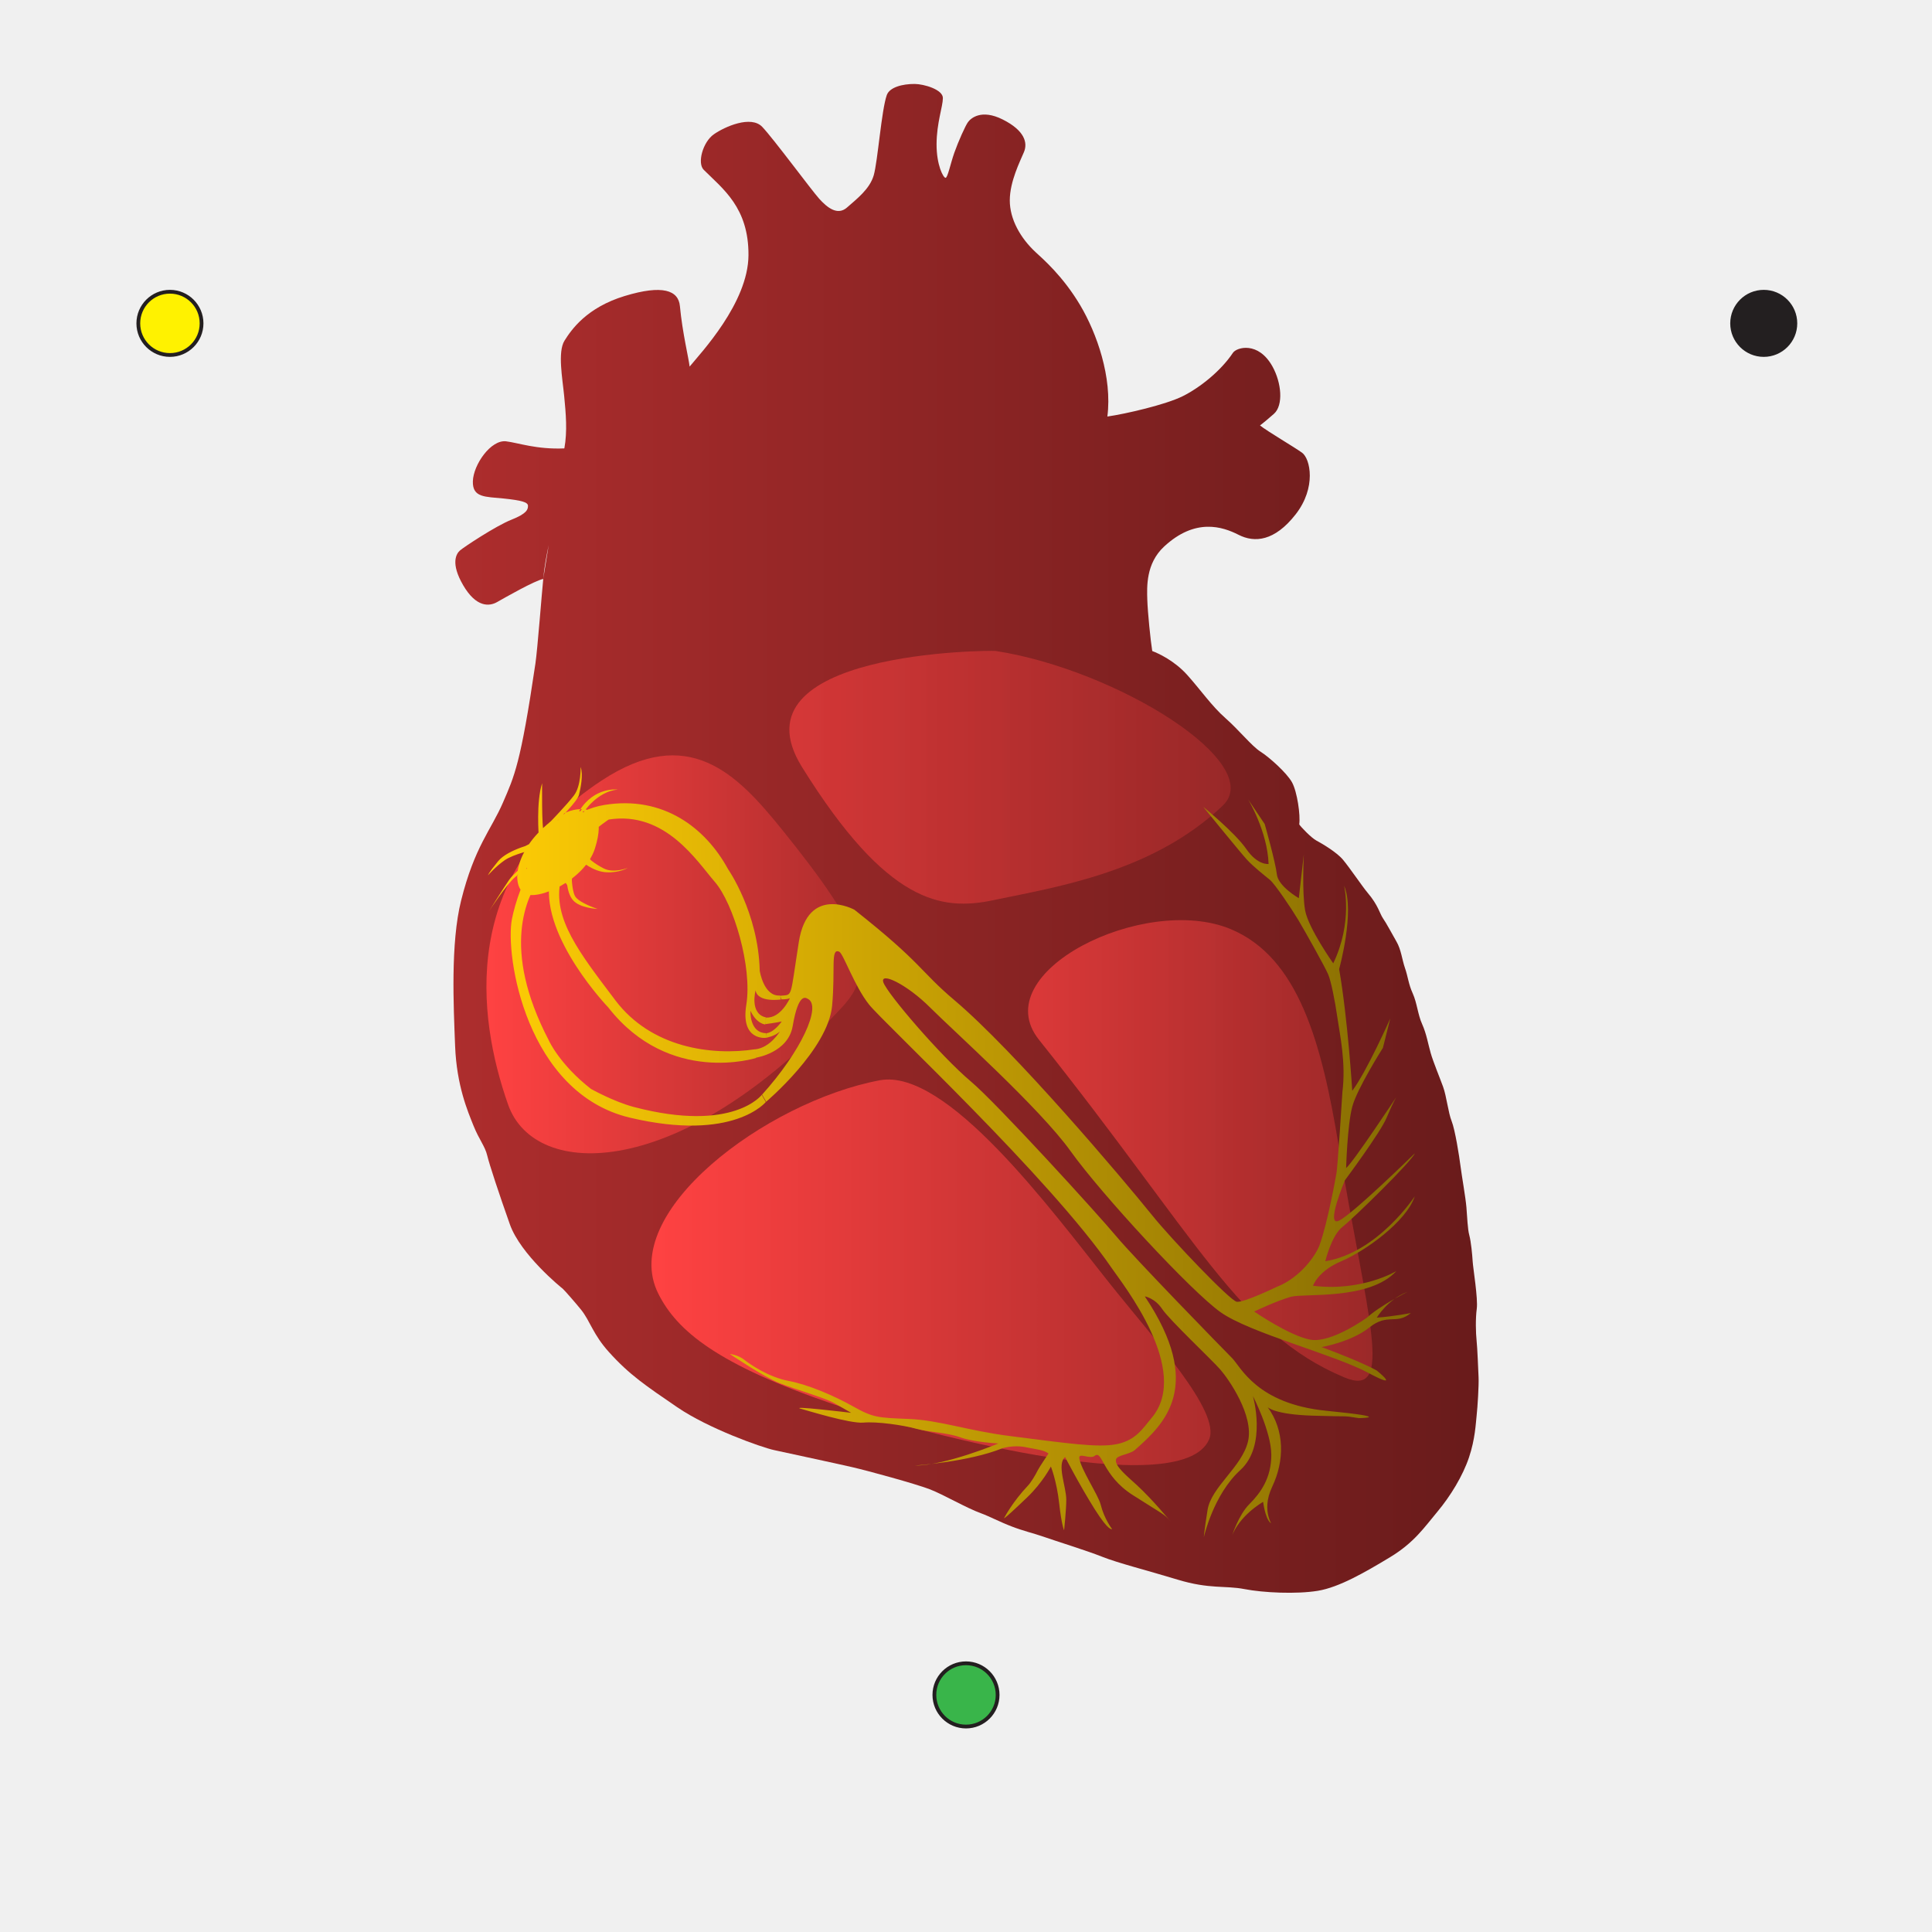
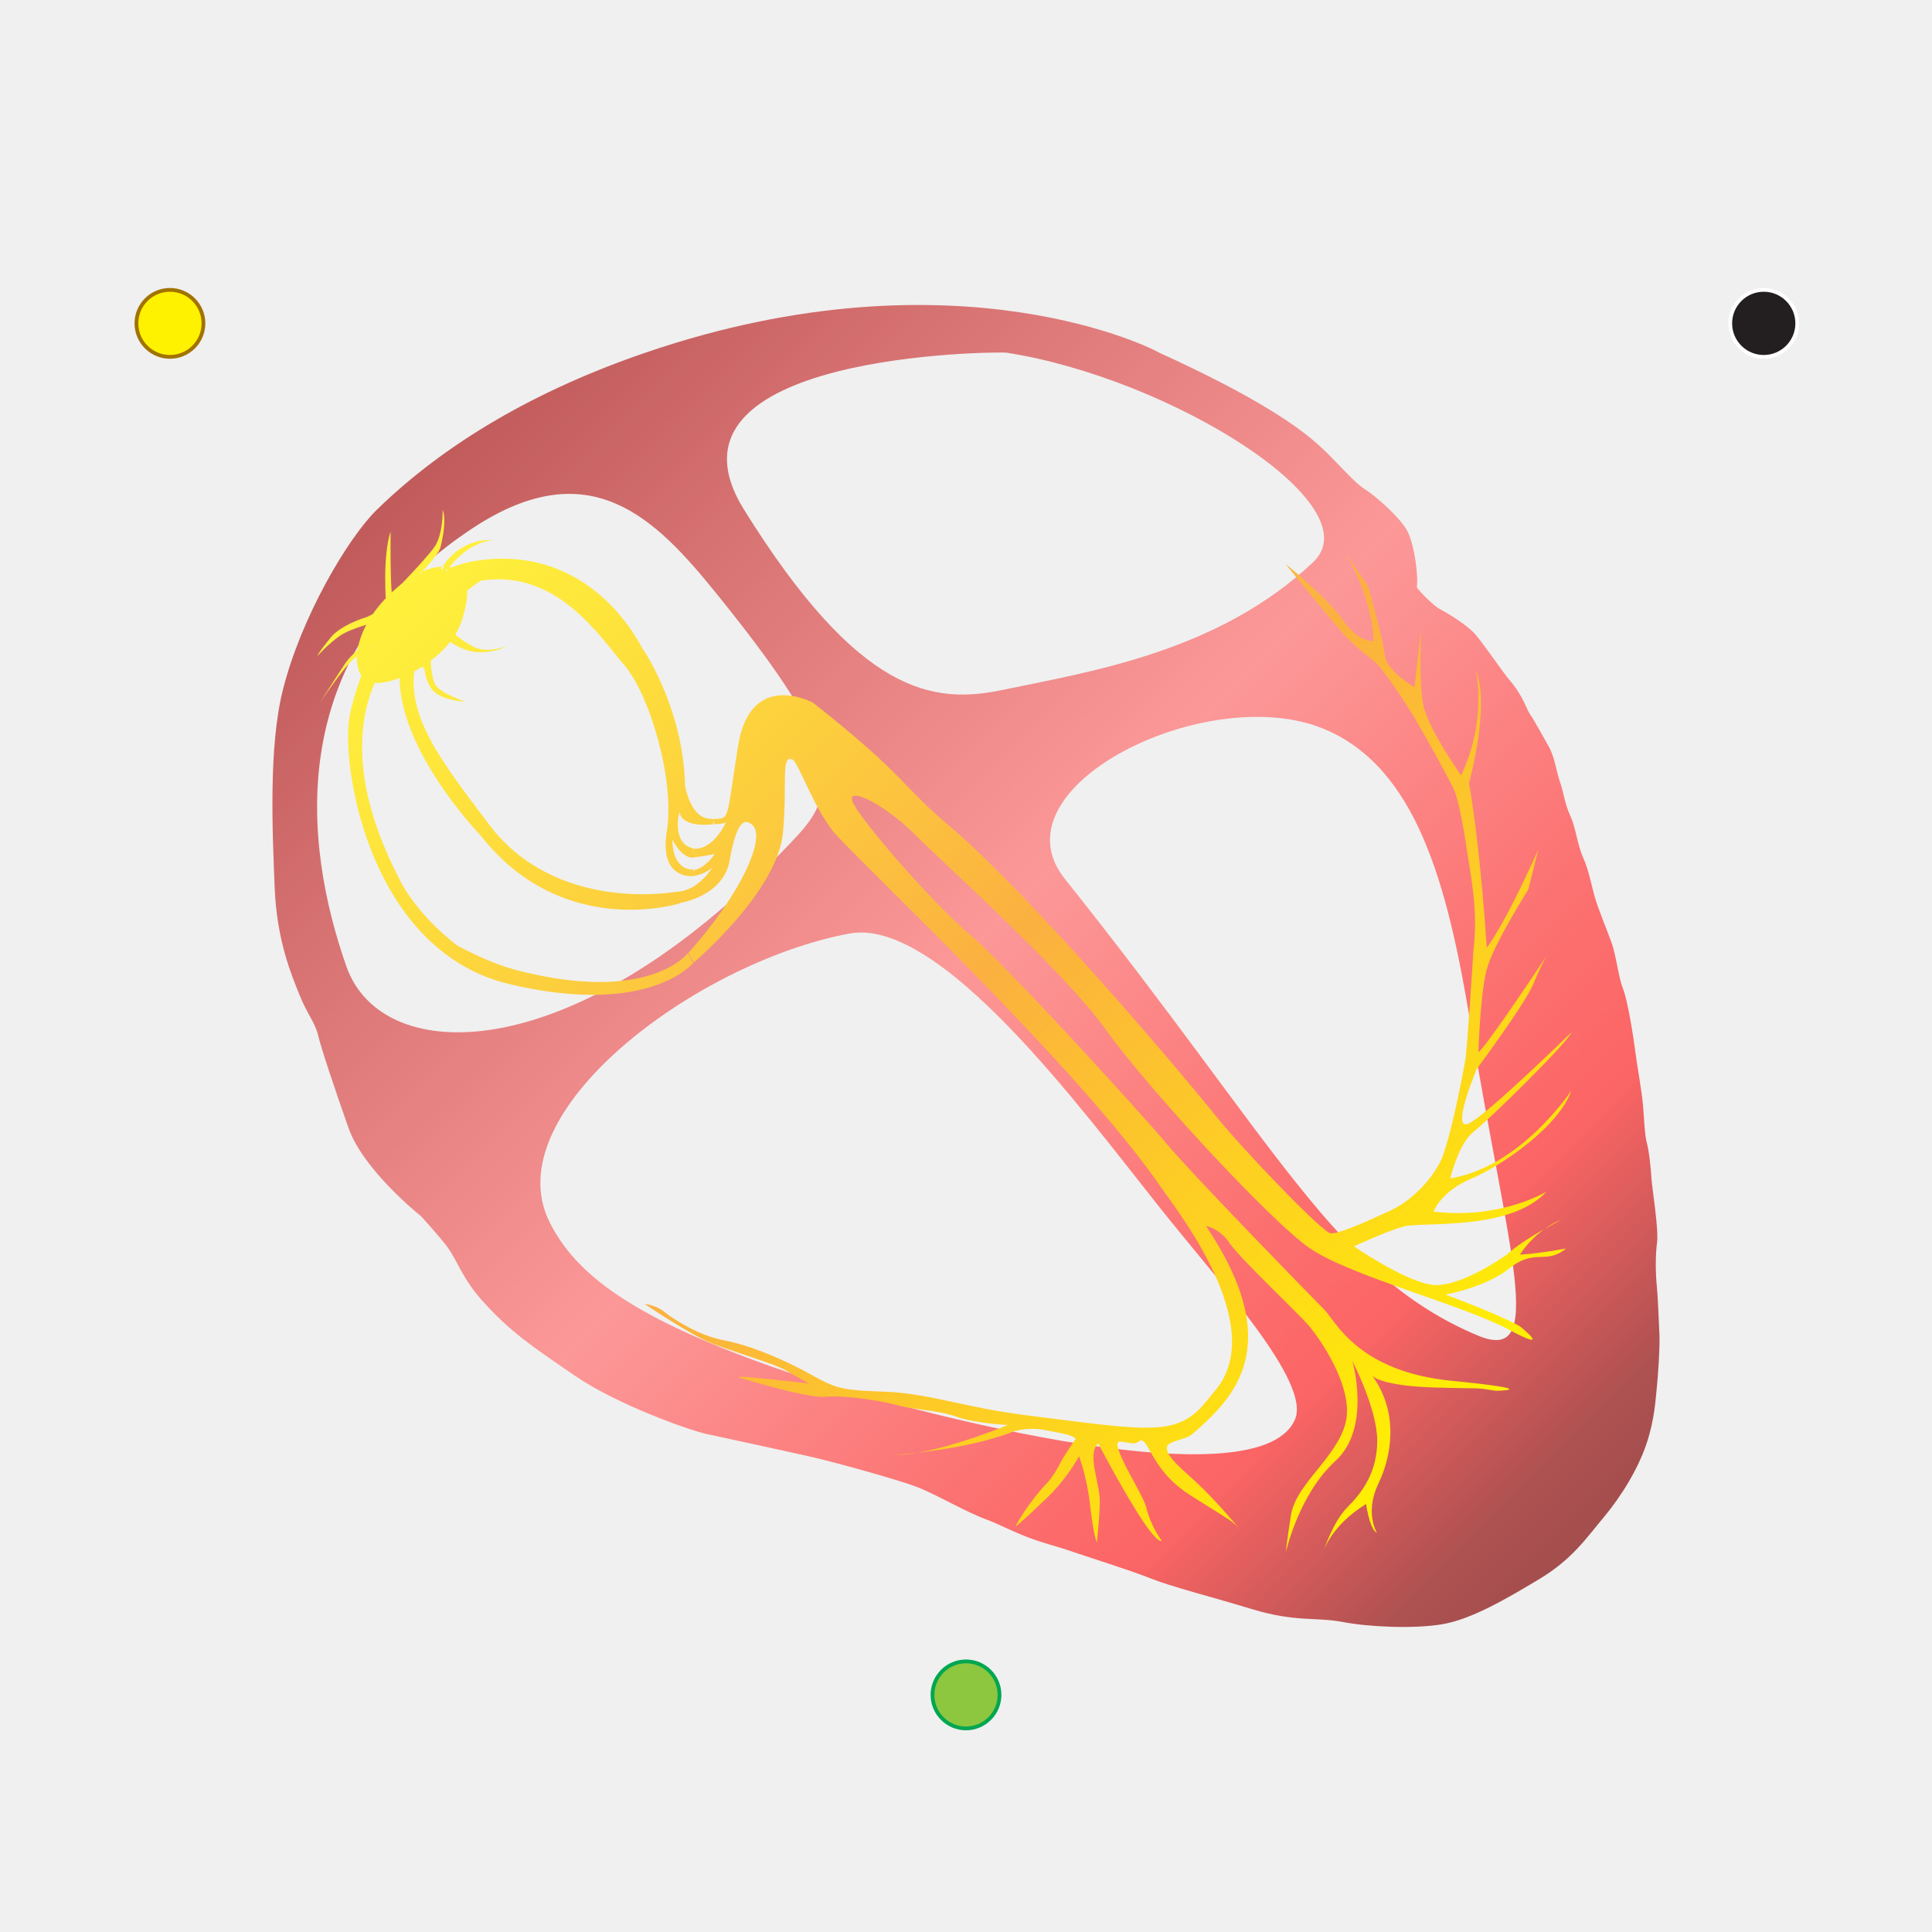
- <svg xmlns="http://www.w3.org/2000/svg" xmlns:xlink="http://www.w3.org/1999/xlink" id="Layer_1" data-name="Layer 1" viewBox="0 0 1024 1024">
+ <svg xmlns="http://www.w3.org/2000/svg" id="Layer_1" data-name="Layer 1" viewBox="0 0 1024 1024">
  <defs>
    <style>
      .cls-1 {
-         fill: #39b54a;
-       }
- 
-       .cls-1, .cls-2, .cls-3 {
-         stroke: #231f20;
-         stroke-miterlimit: 10;
-         stroke-width: 2px;
-       }
- 
-       .cls-4 {
-         fill: url(#linear-gradient-2);
-       }
- 
-       .cls-5 {
-         fill: url(#linear-gradient-5);
-         opacity: .7;
-       }
- 
-       .cls-6 {
-         fill: url(#linear-gradient-4);
-       }
- 
-       .cls-7 {
-         fill: url(#linear-gradient-3);
-         opacity: .6;
+         fill: #8dc63f;
      }

      .cls-2 {
-         fill: #231f20;
-       }
- 
-       .cls-8 {
-         fill: url(#linear-gradient-6);
+         fill: #a17300;
      }

      .cls-3 {
        fill: #fff200;
      }

-       .cls-9 {
+       .cls-4 {
+         fill: #fff;
+       }
+ 
+       .cls-5 {
+         fill: #00a651;
+       }
+ 
+       .cls-6 {
+         fill: #231f20;
+       }
+ 
+       .cls-7 {
+         fill: url(#New_Gradient_Swatch_1);
+         opacity: .8;
+       }
+ 
+       .cls-8 {
        fill: url(#linear-gradient);
      }
    </style>
-     <linearGradient id="linear-gradient" x1="240.32" y1="444.35" x2="783.68" y2="444.35" gradientUnits="userSpaceOnUse">
+     <linearGradient id="New_Gradient_Swatch_1" data-name="New Gradient Swatch 1" x1="213.79" y1="197.68" x2="903.41" y2="887.29" gradientUnits="userSpaceOnUse">
      <stop offset="0" stop-color="#ad2d2d" />
-       <stop offset="1" stop-color="#691b1b" />
+       <stop offset=".21" stop-color="#d65858" />
+       <stop offset=".44" stop-color="#ff8282" />
+       <stop offset=".47" stop-color="#ff7b7b" />
+       <stop offset=".65" stop-color="#ff5151" />
+       <stop offset=".74" stop-color="#ff4242" />
+       <stop offset=".86" stop-color="#9e2929" />
+       <stop offset=".98" stop-color="#781f1f" />
+       <stop offset="1" stop-color="#701d1d" />
    </linearGradient>
-     <linearGradient id="linear-gradient-2" x1="257.82" y1="505.81" x2="456.24" y2="505.81" gradientUnits="userSpaceOnUse">
-       <stop offset="0" stop-color="#ff4242" />
-       <stop offset="1" stop-color="#ad2d2d" />
-     </linearGradient>
-     <linearGradient id="linear-gradient-3" x1="418.37" y1="411.96" x2="652.26" y2="411.96" xlink:href="#linear-gradient-2" />
-     <linearGradient id="linear-gradient-4" x1="345.28" y1="674.36" x2="641.6" y2="674.36" xlink:href="#linear-gradient-2" />
-     <linearGradient id="linear-gradient-5" x1="544.9" y1="609.76" x2="727.47" y2="609.76" xlink:href="#linear-gradient-2" />
-     <linearGradient id="linear-gradient-6" x1="258.65" y1="610.62" x2="749.87" y2="610.62" gradientUnits="userSpaceOnUse">
-       <stop offset="0" stop-color="#ffcd05" />
-       <stop offset="1" stop-color="#856b03" />
+     <linearGradient id="linear-gradient" x1="263.75" y1="225.01" x2="790.49" y2="751.75" gradientUnits="userSpaceOnUse">
+       <stop offset="0" stop-color="#fff33b" />
+       <stop offset=".13" stop-color="#fee73b" />
+       <stop offset=".35" stop-color="#fcc93e" />
+       <stop offset=".52" stop-color="#fbb040" />
+       <stop offset="1" stop-color="#fff200" />
    </linearGradient>
  </defs>
  <g id="Heart">
-     <path id="path5973" class="cls-9" d="M268.25,233.91c6.45.79,16.11,4.38,30.87,3.75,1.66-9.07.79-18.62-.09-27.7-.87-9.08-3.56-23.42.15-29.37,3.72-5.96,11.85-17.61,31.94-23.71,20.09-6.1,28.47-3.03,29.25,5.4,1.31,14.1,4.7,27.73,5.14,32.03,5.8-7.14,31.07-33.75,31.2-59.06.13-25.31-13.64-35.17-23.73-45.26-3.54-3.54-.48-14.74,5.4-18.83,5.78-4.03,19.65-10.17,25.61-3.93,5.96,6.24,26.11,33.57,30.23,38.13,4.12,4.56,9.63,9.12,14.73,4.61,5.1-4.51,12.04-9.72,14.16-17.11,2.12-7.39,4.09-34.6,6.91-42.47,1.49-4.17,8.33-5.93,14.79-5.89,4.84.03,14.97,2.94,14.94,7.48s-3.29,13.11-3.35,24.34c-.06,11.22,3.59,17.93,4.75,17.93s2.57-7.39,4.68-13.35c2.11-5.96,5.84-14.3,7.24-16.2,1.39-1.9,6.95-7.13,18.44-1.34,11.5,5.79,13.31,12.25,11.2,17.25-2.09,5.01-7.45,15.48-7.5,25.51-.05,10.03,5.65,20.09,13.68,27.53,4.08,3.77,14.48,12.75,23.6,28.06,8.86,14.9,17.09,38.3,14.44,59.06,9.68-1.38,30.92-6.29,39.94-10.78,9.01-4.49,20.13-13.27,26.63-23.02,1.93-2.89,13.42-6.25,20.94,7.28,4.79,8.62,5.87,20.53.79,25.07-1.85,1.66-5.79,4.99-7.41,6.17,3.91,3.13,17.92,11.31,22.28,14.44,4.37,3.13,7.75,18.43-3.39,32.7-11.14,14.27-21.75,15.16-30.26,10.82-8.51-4.34-22.93-9.08-39.45,6.24-9.73,9.02-9.1,21.44-8.91,28.13.2,6.68,1.73,21.74,2.62,27.24,3.22,1.21,11.73,5.07,18.61,12.75,6.88,7.68,13.05,16.55,20.17,22.8,7.11,6.24,13.99,14.87,18.58,17.77,4.6,2.89,14.01,11.3,16.75,16.32,2.74,5.03,4.51,17.46,3.8,22.23.68,1.2,6.42,7.2,9.18,8.64,2.75,1.45,10.57,6.02,14,10.1,3.44,4.08,10.43,14.42,13.05,17.5,5.73,6.72,6.38,11.02,8.22,13.65,1.83,2.63,4.58,7.9,7.08,12.22,2.52,4.32,2.95,9.56,4.54,14.11,1.59,4.55,1.8,8.37,4.09,13.39,2.27,5.03,2.7,11.24,4.98,16.26,2.27,5.02,3.17,10.53,4.53,15.31,1.36,4.78,4.77,12.92,6.59,17.95,1.82,5.02,2.7,13.62,4.52,18.17,1.82,4.54,4.05,18.64,4.71,23.9.67,5.26,2.68,16.49,3.12,21.75.44,5.26.62,11.47,1.53,14.82.91,3.34,1.57,10.27,1.78,13.85.21,3.58,2.9,19.83,2.18,25.09-.72,5.25-.53,12.9-.09,16.96.43,4.05.84,15.05,1.04,19.35.21,4.29-.54,15.99-1.02,20.29-.49,4.29-.76,12.41-4.04,22.18-3.27,9.78-9.79,20.48-16.75,28.81-6.96,8.32-12.31,16.41-25.26,24.22-12.95,7.81-26.82,15.86-38.13,17.71-11.31,1.85-28.82,1.05-38.95-.92-10.13-1.97-18.45.13-35.25-4.97-16.8-5.1-31.53-8.76-40.05-12.14-8.51-3.39-24.38-8.25-31.98-10.92-3.81-1.34-9.88-2.79-15.99-5.14-6.09-2.32-12.21-5.52-16.22-6.97-8.06-2.91-19.78-9.9-27.37-12.8-7.59-2.9-32.46-9.72-40.97-11.68-8.52-1.96-34.78-7.59-41.45-9.05-6.68-1.47-34.75-11.4-51.29-22.71-16.54-11.32-25.27-17.09-36.27-29.32-8.39-9.33-9.86-16.28-14.64-22.29-2.29-2.88-9.17-10.79-9.85-11.27-.69-.48-22.27-18.03-27.95-34.05-5.68-16.03-10.9-31.81-12.03-36.6-1.13-4.78-4.33-8.38-7.29-15.8-2.96-7.42-8.88-21.06-9.7-42.08-.81-21.02-2.48-54.46,3.17-77.11,7.16-28.7,15.9-37.39,22.18-51.94,6.06-14.05,9.33-20.24,17.21-73.69,1.1-7.45,3.43-37.95,4.16-44.87-4.62.93-20.34,9.93-24.51,12.29-4.16,2.36-11.08,2.81-17.93-8.93-6.85-11.74-3.6-16.74-1.75-18.4,1.85-1.66,18.97-13.03,27.29-16.33,8.32-3.3,8.79-5.45,8.8-7.36s-3.21-2.88-12.89-3.89c-9.68-1-16.59-.33-16.32-9.16.28-8.83,9.57-22.14,17.63-21.15ZM299.12,237.65c-1.06,5.67-1.82,21.96-4.01,32.16-2.2,10.19-6.1,24.86-7.19,37.02" />
-     <path class="cls-4" d="M269.3,585.46c-16.62-47.23-25.75-122.18,49.55-171.74,45.8-30.14,71.47-3.93,95.31,25.57,45.2,55.91,50.67,74.61,32.06,94.65-85.52,92.1-162.73,91.83-176.92,51.52Z" />
-     <path class="cls-7" d="M425.06,406.53c45.14,72.59,74.12,76.3,101.31,70.61,33.63-7.05,84.44-14.77,121.65-50.07,23.58-22.37-55.82-72.02-120.22-82.04-2.62-.41-140.99-.01-102.74,61.5Z" />
-     <path class="cls-6" d="M348.9,685.64c-21.5-42.93,57.17-101.74,117.35-113.06,35.46-6.67,90.78,68.51,121.65,107.34,24,30.19,59.28,68.36,52.95,83.01-14.98,34.69-163.05-6.34-198.93-18.61-61.66-21.08-83.1-38.85-93.02-58.68Z" />
-     <path class="cls-5" d="M550.69,551.11c-28.67-35.94,56.09-77.63,101.56-58.68,35.94,14.98,48.24,59.92,57.34,115.18,14.93,90.75,30.01,133.84,2.82,122.39-55.62-23.42-77.52-73.35-161.72-178.89Z" />
-     <path id="path521" class="cls-8" d="M405.92,584.09s32.99-27.82,35.12-51.05c1.79-19.46-.96-30.75,3.78-28.61,2.15.97,8.05,18.32,15.85,28.07,7.8,9.75,95.9,91.87,128.6,139.67,5.73,8.38,42.41,54.3,21.07,79.4-4.46,5.24-8.08,11.67-18.2,13.81s-27.31-.53-56.49-4.2c-22.61-2.84-37.7-8.45-53.95-9.1-16.25-.66-18.84-.65-29.25-6.5-10.4-5.85-24.04-11.7-34.45-13.66-10.4-1.95-20.26-8.61-23.51-11.21-3.25-2.59-7.69-3.09-7.69-3.09,0,0,18.2,12.35,26.65,15.6,8.45,3.25,24.05,7.8,28.6,10.4,4.55,2.6,9.1,5.2,9.1,5.2,0,0-35.18-4.22-25.99-1.95,1.98.49,25.35,7.8,32.49,7.14,7.15-.65,20.8,1.31,27.95,3.25,7.15,1.96,16.25,1.96,23.4,4.56,7.15,2.6,20.15,3.25,20.15,3.25,0,0-27.95,11.7-44.2,11.7,0,0,28.6-1.95,46.15-9.1,0,0,5.85-1.95,12.35-.66,6.5,1.31,9.78,1.5,12.29,3.38,0,0-4.9,7.26-5.65,8.79-1.33,2.72-3.66,6.55-5.22,8.19-8.16,8.61-12.46,16.85-12.46,16.85,0,0-3.03,3.83,12.03-10.6,8.21-7.87,12.55-16.32,12.55-16.32,0,0,3.1,7.77,4.39,19.46,1.3,11.7,2.62,14.33,2.62,14.33,0,0,1.15-10.86,1.15-16.22,0-6.9-5.18-18.7-.63-22.6,0,0,7.9,15.27,15.69,27.62,7.8,12.35,9.2,10.51,9.2,10.51,0,0-4.11-5.22-6.06-13.02-1.24-4.97-10.53-18.74-11.3-24.48-.44-3.27,5.68.73,8.16-1.26,4.19-3.35,3.83,10.31,20.08,20.71,16.25,10.39,16.77,10.01,20.02,13.92,0,0-9.28-11.32-17.73-19.12-5.12-4.73-11.9-10.08-11.08-13.63.53-2.3,7.29-2.6,10.04-5.02,15.69-13.81,37.03-33.89,5.23-81.39,0,0,5.31.84,9.21,6.7,3.9,5.84,26.21,26.81,30.75,32.01,4.55,5.2,17.99,24.51,14.74,38.17-3.25,13.64-19.5,24.04-21.45,36.39-1.95,12.35-1.95,14.31-1.95,14.31,0,0,5.03-22.51,19.33-35.52,14.3-13,6.67-39.23,6.67-39.23,0,0,9.75,18.85,9.75,31.2s-5.75,20.2-11.6,26.05c-5.85,5.85-9.27,16.94-9.27,16.94,0,0,2.88-9.71,16.53-18.14,0,0,1.02,8.28,3.63,10.89,2.6,2.6-5.29-5.3,1.21-18.95,6.49-13.64,6.66-29.78-2.45-42.13,0,0,3.25,3.9,24.05,4.54,20.8.66,14.89-.18,24.36,1.3,0,0,19.79-.26-17.21-3.89-37-3.63-45.5-23.4-50.05-27.95-4.54-4.55-51.56-52.77-61.31-64.47-9.75-11.7-63.34-70.51-76.99-82.01-16.34-13.77-44.56-46.8-46.52-52.65-1.95-5.85,12.41.96,24.76,13.31,12.35,12.35,58.23,53.41,74.48,76.16,16.25,22.75,63.9,74.31,79.5,85.36,15.6,11.05,60.03,22.36,78.22,32.11,18.2,9.74,4.63-1.14,4.63-1.14,0,0-6.57-4.05-29.32-12.5,0,0,15.6-2.6,25.35-10.4,9.74-7.8,14.17-1.14,21.97-7.64,0,0-8.97,1.8-18.07,2.44,0,0,5.84-9.76,16.25-13.65,0,0-14.31,7.16-21.45,13.65,0,0-18.85,13.65-29.9,11.7-11.05-1.95-29.9-14.95-29.9-14.95,0,0,12.35-5.84,19.5-7.8,7.15-1.95,41.6,1.96,55.9-13.64,0,0-18.2,11.05-44.2,7.8,0,0,2.61-7.8,14.96-12.99,12.34-5.21,34.45-20.8,38.99-34.45,0,0-19.5,29.91-47.44,34.45,0,0,3.25-13.65,9.1-18.21,5.84-4.54,37.05-35.09,38.34-38.99,0,0-33.15,32.5-40.3,35.75-7.15,3.25,3.25-21.45,3.25-21.45,0,0,18.85-25.34,22.1-33.14,3.25-7.81,5.2-11.05,5.2-11.05,0,0-22.75,34.45-26.65,37.7,0,0,.65-22.75,3.25-32.5,2.6-9.74,16.25-31.2,16.25-31.2l3.9-15.59s-12.35,27.95-20.15,38.35c0,0-2.37-38.44-6.95-64.5,0,0,8.52-30.72,2.62-44.22,0,0,4.73,19.26-5.74,41.16,0,0-13.15-18.57-14.89-28.01-1.74-9.43-.72-29.59-.72-29.59l-2.64,23.05s-10.95-6.26-11.64-12.63c-.68-6.36-6.44-26.65-6.44-26.65l-8.77-13.06s10.25,16.95,10.83,34.21c0,0-5.75.88-11.8-7.9-6.05-8.77-22.84-22.37-22.84-22.37,0,0,19.57,24.05,23.1,27.92,3.53,3.86,9.54,8.54,12.24,10.77,2.69,2.23,11.47,15.3,15.02,21.22,3.55,5.92,14.33,25.17,15.92,29.02,1.5,3.62,3.54,13.78,4.84,22.87,1.31,9.1,4.59,23.74,2.65,39.34,0,0-2.6,41.6-3.25,43.54,0,0-4.41,25.3-8.85,37.55-1.96,5.41-10.12,17.29-22.86,22.26,0,0-17.44,8.42-21.05,7.82-3.61-.6-34.75-33.34-44.55-45.49-16.17-20.06-73.12-87.34-105.11-114.37-18.49-15.62-16.78-19.32-52.99-47.92,0,0-24.66-13.51-29.47,17.16-4.81,30.67-3.08,27.7-9.85,28.43l.22,1.88s2.76.27,4.91-.58c0,0-4.82,10.83-12.65,10.24l-.48,3.52s6.51-.85,8.79-1.44c0,0-3.77,5.63-7.98,6.23l-.5,2.48s4.93-.83,7.53-3.42c0,0-5.09,8.6-13.05,9.48l.46,4.41s16.95-2.59,19.36-16.72c3.12-18.31,7.09-14.89,8.04-14.43,7.46,3.64-3.47,27.78-24.41,50.92l2.13,3.76ZM336.06,586.75c52.76,13.83,67.83-6.61,67.83-6.61l2.18,3.76s-16.97,21.51-72.06,8.52c-55.09-12.99-66.46-86.08-62.66-105.38,3.28-16.68,17.78-55.29,48.97-60.4,31.19-5.11,53.65,12.14,65.54,33.99,0,0,16.08,22.96,16.82,53.95,0,0,2.08,13.72,10.74,13.06l.74,2.07s-12.51,1.99-13.69-4.79c0,0-3.33,12.41,5.47,14.32l-.35,3.74s-4.5-.18-7.82-7.24c0,0-.7,11.79,8.41,11.86l-.26,2.47s-13.5,1.72-10.36-17.52c3.26-19.95-6.78-53.74-16.73-65.18-9.39-10.79-26.17-37.68-56.18-33,0,0-21.37,13.52-25.47,32.13-4.49,20.41,10.04,38.6,28.98,63.69,18.94,25.09,50.84,29.5,74.15,25.93l.51,4.6s-45.97,14.79-78.43-26.77c0,0-35.25-36.66-31.13-66.27,0,0-.06-10.61-5.71-1.63-5.65,8.99-20.53,35.87,5.42,85.55,0,0,5.7,12.66,22.25,25.54,0,0,12.04,6.78,22.83,9.61ZM307.75,406.53s.29,10.06-3.55,15.08c-3.84,5.03-12.69,14.14-12.69,14.14l4.41-1.13s10.06-9.76,10.94-13.31c.89-3.55,2.36-10.64.89-14.79M307.75,406.53s.29,10.06-3.55,15.08c-3.84,5.03-12.69,14.14-12.69,14.14l4.41-1.13s10.06-9.76,10.94-13.31c.89-3.55,2.36-10.64.89-14.79ZM287.34,415.1s-.3,23.07.89,26.62l-2.66,1.48s-1.48-18.04,1.77-28.1M287.34,415.1s-.3,23.07.89,26.62l-2.66,1.48s-1.48-18.04,1.77-28.1ZM284.38,446.75s-15.08,3.25-20.41,9.76c-5.32,6.51-5.32,7.4-5.32,7.4,0,0,4.14-4.73,8.87-7.99,4.73-3.25,15.38-5.62,15.38-5.62l1.48-3.55M284.38,446.75s-15.08,3.25-20.41,9.76c-5.32,6.51-5.32,7.4-5.32,7.4,0,0,4.14-4.73,8.87-7.99,4.73-3.25,15.38-5.62,15.38-5.62l1.48-3.55ZM277.88,458.58s-5.91,4.73-7.98,7.69c-2.07,2.96-10.65,16.56-10.65,16.56,0,0,9.46-14.49,13.9-18.04,4.44-3.55,6.21-4.44,6.21-4.44l-1.48-1.77M277.88,458.58s-5.91,4.73-7.98,7.69c-2.07,2.96-10.65,16.56-10.65,16.56,0,0,9.46-14.49,13.9-18.04,4.44-3.55,6.21-4.44,6.21-4.44l-1.48-1.77ZM300.29,464.01s-.33,8.7,3.35,13.05c3.68,4.35,13.05,4.68,13.05,4.68,0,0-10.37-3.34-12.05-7.03-1.67-3.68-1.67-11.04-1.67-11.04l-2.68.34M300.29,464.01s-.33,8.7,3.35,13.05c3.68,4.35,13.05,4.68,13.05,4.68,0,0-10.37-3.34-12.05-7.03-1.67-3.68-1.67-11.04-1.67-11.04l-2.68.34ZM307.99,456.31s6.36,5.69,13.39,6.02c7.03.34,11.38-2.34,11.38-2.34,0,0-7.36,3.01-12.72.33-5.36-2.68-8.7-6.02-8.7-6.02l-3.35,2.01M307.99,456.31s6.36,5.69,13.39,6.02c7.03.34,11.38-2.34,11.38-2.34,0,0-7.36,3.01-12.72.33-5.36-2.68-8.7-6.02-8.7-6.02l-3.35,2.01ZM309.33,430.54s7.02-11.04,18.07-12.05c0,0-12.38-1.67-20.41,11.38l2.34.67M309.33,430.54s7.02-11.04,18.07-12.05c0,0-12.38-1.67-20.41,11.38l2.34.67ZM313.64,430.08s7.09,2.56,1.7,19.58c-5.39,17.03-30.65,28.1-37.46,23.84-6.81-4.26-5.39-22.7,13.62-37.74,12.78-10.11,21.12-6.33,22.14-5.68M313.64,430.08s7.09,2.56,1.7,19.58c-5.39,17.03-30.65,28.1-37.46,23.84-6.81-4.26-5.39-22.7,13.62-37.74,12.78-10.11,21.12-6.33,22.14-5.68ZM315.69,428.16s-5.9,2-6.93,2.63c-1.03.63,7.27,8.13,7.27,8.13,0,0-5.96,1.66.28-2.12l-5.53-7.13M309.78,427.06s-1.53,1.85-2.67,3.53l1.88.08s.64,2.51,2.02,1.14l-1.23-4.75M300.64,428.83s-1.41,1.29-2.82,4.82l-8.43,3.83s6.55-5.55,8.24-7.28l3.02-1.37M287.02,437.81s.37,2.8.99,4.25l-1.65,2.02s-.45-4.99-.41-5.77l1.07-.49M275.61,450.09s5.7-3.74,9.5-4.25l-1.85,7.27s-4.39-2.63-8.71-1.14l1.06-1.88M273.3,463.43s4.69-7.84,5.59-8.47l.21,8.19s-5.22.16-6.24,1.03l.26.44M275.5,474.92s1.45-4.24,1.76-4.67c.31-.43,4,2.43,4,2.43,0,0-1.45,3.53-1.76,4.32-.31.79-4-2.08-4-2.08M291.89,475.51l-.43-6.59,4.79-1.88s-.35,6.43-.31,7.73l-4.04.75M301.46,470.29s-4.96-6.79-4.96-8.12l7.44.19s-1.45,5.7-1.22,7.38l-1.26.55M312.96,458.99s-4.98-1.28-6.59-2.26l5.16-4.3s1.67,4.57,2.96,5.27l-1.53,1.29" />
+     <path id="Muscles" class="cls-7" d="M879.55,707.75c-.28-5.82-.83-20.69-1.41-26.18-.6-5.49-.85-15.83.12-22.95.97-7.1-2.67-29.09-2.95-33.94-.28-4.86-1.18-14.22-2.41-18.75-1.22-4.53-1.47-12.94-2.06-20.04-.6-7.12-3.33-22.31-4.22-29.43-.91-7.12-3.91-26.2-6.37-32.34-2.46-6.16-3.65-17.79-6.12-24.59-2.46-6.81-7.08-17.81-8.92-24.29-1.84-6.47-3.06-13.91-6.13-20.72-3.08-6.79-3.67-15.2-6.74-22-3.1-6.79-3.38-11.96-5.53-18.12-2.15-6.16-2.73-13.26-6.14-19.09-3.4-5.85-7.1-12.96-9.58-16.53-2.49-3.56-3.37-9.38-11.12-18.47-3.56-4.17-13-18.16-17.66-23.68-4.65-5.52-15.22-11.7-18.96-13.67-3.73-1.96-11.5-10.08-12.42-11.69.96-6.47-1.43-23.27-5.14-30.08-3.69-6.81-16.44-18.19-22.66-22.1-6.21-3.91-15.51-15.59-25.14-24.03-9.62-8.46-30.69-24.11-83.84-48.24-.08-.51-106.61-56.39-271.75,0-58.36,19.93-106.45,48.07-142.61,83.29-15.35,14.95-40.23,56.98-49.93,95.82-7.64,30.65-5.39,75.88-4.29,104.34,1.11,28.43,9.11,46.9,13.12,56.92,4.01,10.05,8.33,14.91,9.86,21.38,1.52,6.48,8.59,27.83,16.26,49.52,7.69,21.69,36.88,45.42,37.82,46.07.93.66,10.24,11.37,13.33,15.25,6.48,8.13,8.46,17.55,19.81,30.16,14.88,16.56,26.71,24.37,49.08,39.69,22.38,15.3,60.37,28.74,69.4,30.73,9.04,1.98,44.57,9.61,56.08,12.25,11.53,2.64,45.18,11.87,55.45,15.8,10.27,3.92,26.13,13.38,37.03,17.32,5.43,1.96,13.71,6.29,21.95,9.43,8.27,3.17,16.48,5.14,21.64,6.95,10.28,3.6,31.76,10.19,43.27,14.78,11.53,4.59,31.45,9.53,54.18,16.43,22.75,6.9,33.99,4.06,47.71,6.72,13.71,2.65,37.4,3.75,52.7,1.24,15.3-2.5,34.07-13.4,51.59-23.96,17.52-10.57,24.76-21.53,34.18-32.77,9.42-11.27,18.23-25.75,22.66-38.98,4.44-13.22,4.82-24.21,5.47-30.01.66-5.82,1.66-21.65,1.38-27.45ZM533.38,186.91c87.14,13.56,194.56,80.74,162.65,111.01-50.35,47.76-119.08,58.22-164.6,67.75-36.79,7.71-76,2.68-137.07-95.53-51.77-83.24,135.46-83.77,139.01-83.23ZM183.61,512.24c-22.49-63.91-34.84-165.32,67.04-232.38,61.96-40.78,96.69-5.32,128.96,34.6,61.16,75.65,68.56,100.95,43.38,128.07-115.71,124.6-220.19,124.25-239.39,69.71ZM686.36,752.36c-20.28,46.94-220.62-8.58-269.17-25.17-83.44-28.52-112.44-52.58-125.88-79.4-29.09-58.1,77.36-137.66,158.8-152.98,47.98-9.02,122.83,92.7,164.59,145.23,32.47,40.85,80.21,92.51,71.66,112.32ZM783.17,707.82c-75.26-31.69-104.89-99.23-218.82-242.05-38.79-48.63,75.89-105.04,137.43-79.4,48.63,20.27,65.27,81.08,77.59,155.85,20.2,122.79,40.61,181.1,3.8,165.6Z" />
+     <path id="Conduction_Pathway" data-name="Conduction Pathway" class="cls-8" d="M367.47,510.38s44.63-37.64,47.52-69.07c2.42-26.33-1.3-41.61,5.11-38.71,2.91,1.32,10.9,24.79,21.45,37.98,10.56,13.19,129.76,124.31,174,188.98,7.75,11.33,57.39,73.47,28.51,107.44-6.03,7.1-10.93,15.79-24.63,18.68-13.69,2.9-36.95-.72-76.44-5.69-30.6-3.85-51.01-11.44-72.99-12.31-21.99-.89-25.5-.88-39.57-8.79-14.07-7.92-32.53-15.83-46.61-18.48-14.07-2.64-27.41-11.65-31.81-15.17-4.4-3.51-10.4-4.17-10.4-4.17,0,0,24.62,16.71,36.06,21.11,11.43,4.4,32.54,10.55,38.69,14.07,6.16,3.52,12.31,7.04,12.31,7.04,0,0-47.61-5.71-35.17-2.64,2.68.66,34.3,10.55,43.97,9.66,9.67-.87,28.14,1.77,37.82,4.4,9.67,2.65,21.98,2.65,31.66,6.17,9.67,3.52,27.26,4.39,27.26,4.39,0,0-37.82,15.84-59.81,15.84,0,0,38.7-2.64,62.44-12.31,0,0,7.91-2.64,16.71-.89,8.8,1.77,13.23,2.03,16.63,4.58,0,0-6.63,9.82-7.64,11.89-1.8,3.69-4.95,8.86-7.06,11.08-11.05,11.65-16.86,22.79-16.86,22.79,0,0-4.1,5.19,16.28-14.35,11.1-10.64,16.98-22.08,16.98-22.08,0,0,4.19,10.51,5.94,26.33,1.76,15.84,3.54,19.39,3.54,19.39,0,0,1.56-14.69,1.56-21.94,0-9.34-7-25.3-.85-30.57,0,0,10.68,20.66,21.23,37.37,10.56,16.71,12.44,14.22,12.44,14.22,0,0-5.56-7.07-8.2-17.61-1.68-6.73-14.25-25.36-15.29-33.12-.59-4.43,7.69.98,11.04-1.7,5.66-4.53,5.19,13.94,27.18,28.03,21.98,14.06,22.7,13.55,27.09,18.83,0,0-12.56-15.32-23.99-25.87-6.93-6.4-16.11-13.64-14.99-18.44.72-3.12,9.86-3.52,13.59-6.79,21.23-18.68,50.11-45.86,7.08-110.12,0,0,7.18,1.14,12.46,9.06,5.28,7.9,35.46,36.27,41.61,43.31,6.16,7.03,24.34,33.17,19.94,51.65-4.4,18.46-26.39,32.53-29.03,49.24-2.63,16.71-2.63,19.36-2.63,19.36,0,0,6.8-30.46,26.15-48.06,19.34-17.59,9.02-53.08,9.02-53.08,0,0,13.19,25.51,13.19,42.21s-7.78,27.33-15.7,35.25c-7.92,7.91-12.55,22.92-12.55,22.92,0,0,3.9-13.13,22.37-24.55,0,0,1.39,11.21,4.91,14.73,3.52,3.52-7.16-7.17,1.64-25.64,8.79-18.46,9.01-40.3-3.31-57,0,0,4.4,5.28,32.54,6.15,28.14.89,20.14-.24,32.96,1.76,0,0,26.78-.35-23.28-5.27-50.07-4.91-61.57-31.67-67.72-37.82-6.15-6.16-69.77-71.41-82.96-87.24-13.2-15.84-85.7-95.41-104.17-110.97-22.11-18.63-60.3-63.32-62.94-71.23-2.64-7.92,16.79,1.3,33.5,18.01,16.71,16.71,78.79,72.26,100.78,103.04,21.99,30.78,86.46,100.55,107.57,115.5,21.11,14.95,81.22,30.25,105.84,43.44,24.62,13.18,6.26-1.55,6.26-1.55,0,0-8.89-5.49-39.68-16.92,0,0,21.1-3.52,34.3-14.08,13.18-10.55,19.17-1.54,29.72-10.34,0,0-12.13,2.43-24.45,3.3,0,0,7.91-13.2,21.99-18.47,0,0-19.36,9.68-29.02,18.47,0,0-25.51,18.47-40.46,15.83-14.95-2.64-40.45-20.23-40.45-20.23,0,0,16.71-7.91,26.38-10.55,9.67-2.64,56.29,2.65,75.63-18.46,0,0-24.63,14.95-59.8,10.55,0,0,3.53-10.55,20.24-17.58,16.7-7.05,46.61-28.14,52.76-46.61,0,0-26.38,40.46-64.2,46.61,0,0,4.39-18.46,12.31-24.63,7.91-6.15,50.13-47.48,51.88-52.76,0,0-44.85,43.97-54.53,48.37-9.67,4.39,4.4-29.03,4.4-29.03,0,0,25.5-34.29,29.9-44.84,4.4-10.56,7.04-14.95,7.04-14.95,0,0-30.78,46.61-36.06,51.01,0,0,.88-30.78,4.4-43.97,3.52-13.18,21.99-42.22,21.99-42.22l5.28-21.1s-16.71,37.82-27.26,51.89c0,0-3.2-52.01-9.41-87.27,0,0,11.52-41.57,3.55-59.83,0,0,6.4,26.07-7.76,55.7,0,0-17.79-25.12-20.14-37.89-2.36-12.77-.97-40.04-.97-40.04l-3.57,31.19s-14.82-8.48-15.76-17.08c-.92-8.61-8.71-36.06-8.71-36.06l-11.86-17.67s13.86,22.94,14.66,46.29c0,0-7.78,1.19-15.96-10.69-8.18-11.87-30.9-30.27-30.9-30.27,0,0,26.48,32.55,31.26,37.78,4.78,5.23,12.91,11.55,16.56,14.57,3.64,3.02,15.52,20.7,20.32,28.72,4.81,8.01,19.39,34.06,21.54,39.26,2.03,4.9,4.79,18.64,6.54,30.95,1.77,12.31,6.22,32.12,3.58,53.23,0,0-3.52,56.28-4.4,58.91,0,0-5.97,34.23-11.97,50.81-2.65,7.31-13.69,23.4-30.93,30.12,0,0-23.6,11.39-28.48,10.58-4.88-.82-47.02-45.11-60.28-61.55-21.87-27.14-98.94-118.18-142.23-154.76-25.02-21.14-22.71-26.15-71.7-64.84,0,0-33.37-18.29-39.87,23.22-6.51,41.5-4.17,37.48-13.33,38.47l.3,2.54s3.74.36,6.64-.78c0,0-6.53,14.66-17.12,13.85l-.65,4.77s8.81-1.16,11.89-1.95c0,0-5.1,7.62-10.79,8.42l-.68,3.35s6.68-1.12,10.19-4.63c0,0-6.89,11.64-17.65,12.82l.63,5.97s22.94-3.5,26.2-22.62c4.23-24.78,9.59-20.14,10.88-19.52,10.09,4.93-4.7,37.59-33.03,68.9l2.88,5.09ZM272.94,513.98c71.38,18.72,91.78-8.94,91.78-8.94l2.95,5.09s-22.96,29.11-97.5,11.52c-74.54-17.58-89.92-116.47-84.78-142.59,4.44-22.57,24.06-74.81,66.26-81.72,42.2-6.92,72.59,16.42,88.68,45.99,0,0,21.75,31.07,22.76,72.99,0,0,2.81,18.56,14.53,17.67l1,2.79s-16.93,2.7-18.53-6.48c0,0-4.5,16.79,7.4,19.38l-.48,5.05s-6.09-.24-10.58-9.79c0,0-.95,15.95,11.38,16.04l-.36,3.34s-18.27,2.32-14.02-23.71c4.41-27-9.17-72.72-22.63-88.19-12.7-14.6-35.41-50.99-76.01-44.65,0,0-28.91,18.29-34.46,43.47-6.08,27.61,13.59,52.23,39.21,86.17,25.62,33.95,68.79,39.91,100.34,35.09l.69,6.22s-62.2,20.02-106.13-36.22c0,0-47.7-49.61-42.12-89.67,0,0-.07-14.36-7.72-2.2-7.64,12.16-27.78,48.53,7.33,115.76,0,0,7.71,17.13,30.11,34.55,0,0,16.29,9.18,30.9,13.01ZM234.63,270.13s.4,13.61-4.8,20.41c-5.2,6.8-17.17,19.14-17.17,19.14l5.97-1.53s13.61-13.2,14.81-18.01c1.2-4.8,3.2-14.4,1.2-20.01M234.63,270.13s.4,13.61-4.8,20.41c-5.2,6.8-17.17,19.14-17.17,19.14l5.97-1.53s13.61-13.2,14.81-18.01c1.2-4.8,3.2-14.4,1.2-20.01ZM207.02,281.74s-.4,31.21,1.2,36.02l-3.6,2s-2-24.41,2.4-38.02M207.02,281.74s-.4,31.21,1.2,36.02l-3.6,2s-2-24.41,2.4-38.02ZM203.02,324.56s-20.41,4.4-27.61,13.2c-7.21,8.81-7.21,10.01-7.21,10.01,0,0,5.6-6.4,12-10.81,6.4-4.4,20.81-7.6,20.81-7.6l2-4.8M203.02,324.56s-20.41,4.4-27.61,13.2c-7.21,8.81-7.21,10.01-7.21,10.01,0,0,5.6-6.4,12-10.81,6.4-4.4,20.81-7.6,20.81-7.6l2-4.8ZM194.22,340.56s-8,6.4-10.8,10.4c-2.8,4-14.41,22.41-14.41,22.41,0,0,12.8-19.61,18.81-24.41,6-4.8,8.4-6,8.4-6l-2-2.4M194.22,340.56s-8,6.4-10.8,10.4c-2.8,4-14.41,22.41-14.41,22.41,0,0,12.8-19.61,18.81-24.41,6-4.8,8.4-6,8.4-6l-2-2.4ZM224.55,347.91s-.45,11.77,4.53,17.66c4.98,5.89,17.66,6.34,17.66,6.34,0,0-14.04-4.52-16.3-9.51-2.26-4.98-2.26-14.94-2.26-14.94l-3.62.46M224.55,347.91s-.45,11.77,4.53,17.66c4.98,5.89,17.66,6.34,17.66,6.34,0,0-14.04-4.52-16.3-9.51-2.26-4.98-2.26-14.94-2.26-14.94l-3.62.46ZM234.96,337.49s8.6,7.7,18.11,8.15c9.51.46,15.4-3.17,15.4-3.17,0,0-9.96,4.08-17.21.45-7.25-3.62-11.77-8.15-11.77-8.15l-4.53,2.72M234.96,337.49s8.6,7.7,18.11,8.15c9.51.46,15.4-3.17,15.4-3.17,0,0-9.96,4.08-17.21.45-7.25-3.62-11.77-8.15-11.77-8.15l-4.53,2.72ZM236.78,302.63s9.5-14.94,24.45-16.3c0,0-16.75-2.27-27.62,15.4l3.17.9M236.78,302.63s9.5-14.94,24.45-16.3c0,0-16.75-2.27-27.62,15.4l3.17.9ZM242.61,302s9.6,3.46,2.31,26.5c-7.3,23.04-41.47,38.02-50.69,32.25-9.22-5.76-7.3-30.72,18.43-51.07,17.29-13.68,28.58-8.57,29.95-7.68M242.61,302s9.6,3.46,2.31,26.5c-7.3,23.04-41.47,38.02-50.69,32.25-9.22-5.76-7.3-30.72,18.43-51.07,17.29-13.68,28.58-8.57,29.95-7.68ZM245.39,299.41s-7.98,2.71-9.38,3.56c-1.39.85,9.84,11,9.84,11,0,0-8.06,2.25.38-2.87l-7.48-9.64M237.39,297.92s-2.07,2.5-3.61,4.78l2.55.11s.87,3.4,2.73,1.54l-1.67-6.42M225.02,300.31s-1.91,1.75-3.82,6.53l-11.41,5.18s8.86-7.51,11.14-9.85l4.09-1.85M206.59,312.46s.5,3.79,1.34,5.75l-2.23,2.73s-.61-6.75-.56-7.81l1.45-.67M191.16,329.07s7.71-5.06,12.86-5.75l-2.5,9.84s-5.95-3.55-11.78-1.54l1.43-2.55M188.03,347.12s6.35-10.61,7.57-11.46l.28,11.08s-7.06.22-8.44,1.39l.36.59M191,362.67s1.96-5.73,2.39-6.32c.42-.58,5.41,3.29,5.41,3.29,0,0-1.96,4.78-2.39,5.84-.42,1.06-5.41-2.81-5.41-2.81M213.18,363.47l-.58-8.92,6.47-2.55s-.48,8.71-.42,10.46l-5.47,1.01M226.13,356.41s-6.71-9.19-6.71-10.99l10.06.26s-1.97,7.71-1.65,9.99l-1.7.74M241.69,341.12s-6.74-1.73-8.92-3.06l6.98-5.82s2.25,6.18,4.01,7.14l-2.07,1.75" />
  </g>
-   <circle id="RA" class="cls-3" cx="90.07" cy="171.39" r="16.76" />
-   <circle id="LA" class="cls-2" cx="934.82" cy="171.39" r="16.76" />
-   <circle id="LL" class="cls-1" cx="512" cy="898.34" r="16.76" />
+   <g id="RA">
+     <path class="cls-3" d="M90.06,189.15c-9.79,0-17.76-7.97-17.76-17.76s7.97-17.76,17.76-17.76,17.76,7.97,17.76,17.76-7.97,17.76-17.76,17.76Z" />
+     <path class="cls-2" d="M90.07,154.63c9.26,0,16.76,7.5,16.76,16.76s-7.5,16.76-16.76,16.76-16.76-7.5-16.76-16.76,7.5-16.76,16.76-16.76M90.07,152.63c-10.35,0-18.76,8.42-18.76,18.76s8.42,18.76,18.76,18.76,18.76-8.42,18.76-18.76-8.42-18.76-18.76-18.76h0Z" />
+   </g>
+   <g id="LA">
+     <path class="cls-6" d="M934.82,189.15c-9.79,0-17.76-7.97-17.76-17.76s7.97-17.76,17.76-17.76,17.76,7.97,17.76,17.76-7.97,17.76-17.76,17.76Z" />
+     <path class="cls-4" d="M934.82,154.63c9.26,0,16.76,7.5,16.76,16.76s-7.5,16.76-16.76,16.76-16.76-7.5-16.76-16.76,7.5-16.76,16.76-16.76M934.82,152.63c-10.35,0-18.76,8.42-18.76,18.76s8.42,18.76,18.76,18.76,18.76-8.42,18.76-18.76-8.42-18.76-18.76-18.76h0Z" />
+   </g>
+   <g id="LL">
+     <path class="cls-1" d="M512,916.1c-9.79,0-17.76-7.97-17.76-17.76s7.97-17.76,17.76-17.76,17.76,7.97,17.76,17.76-7.97,17.76-17.76,17.76Z" />
+     <path class="cls-5" d="M512,881.57c9.26,0,16.76,7.5,16.76,16.76s-7.5,16.76-16.76,16.76-16.76-7.5-16.76-16.76,7.5-16.76,16.76-16.76M512,879.57c-10.35,0-18.76,8.42-18.76,18.76s8.42,18.76,18.76,18.76,18.76-8.42,18.76-18.76-8.42-18.76-18.76-18.76h0Z" />
+   </g>
</svg>
